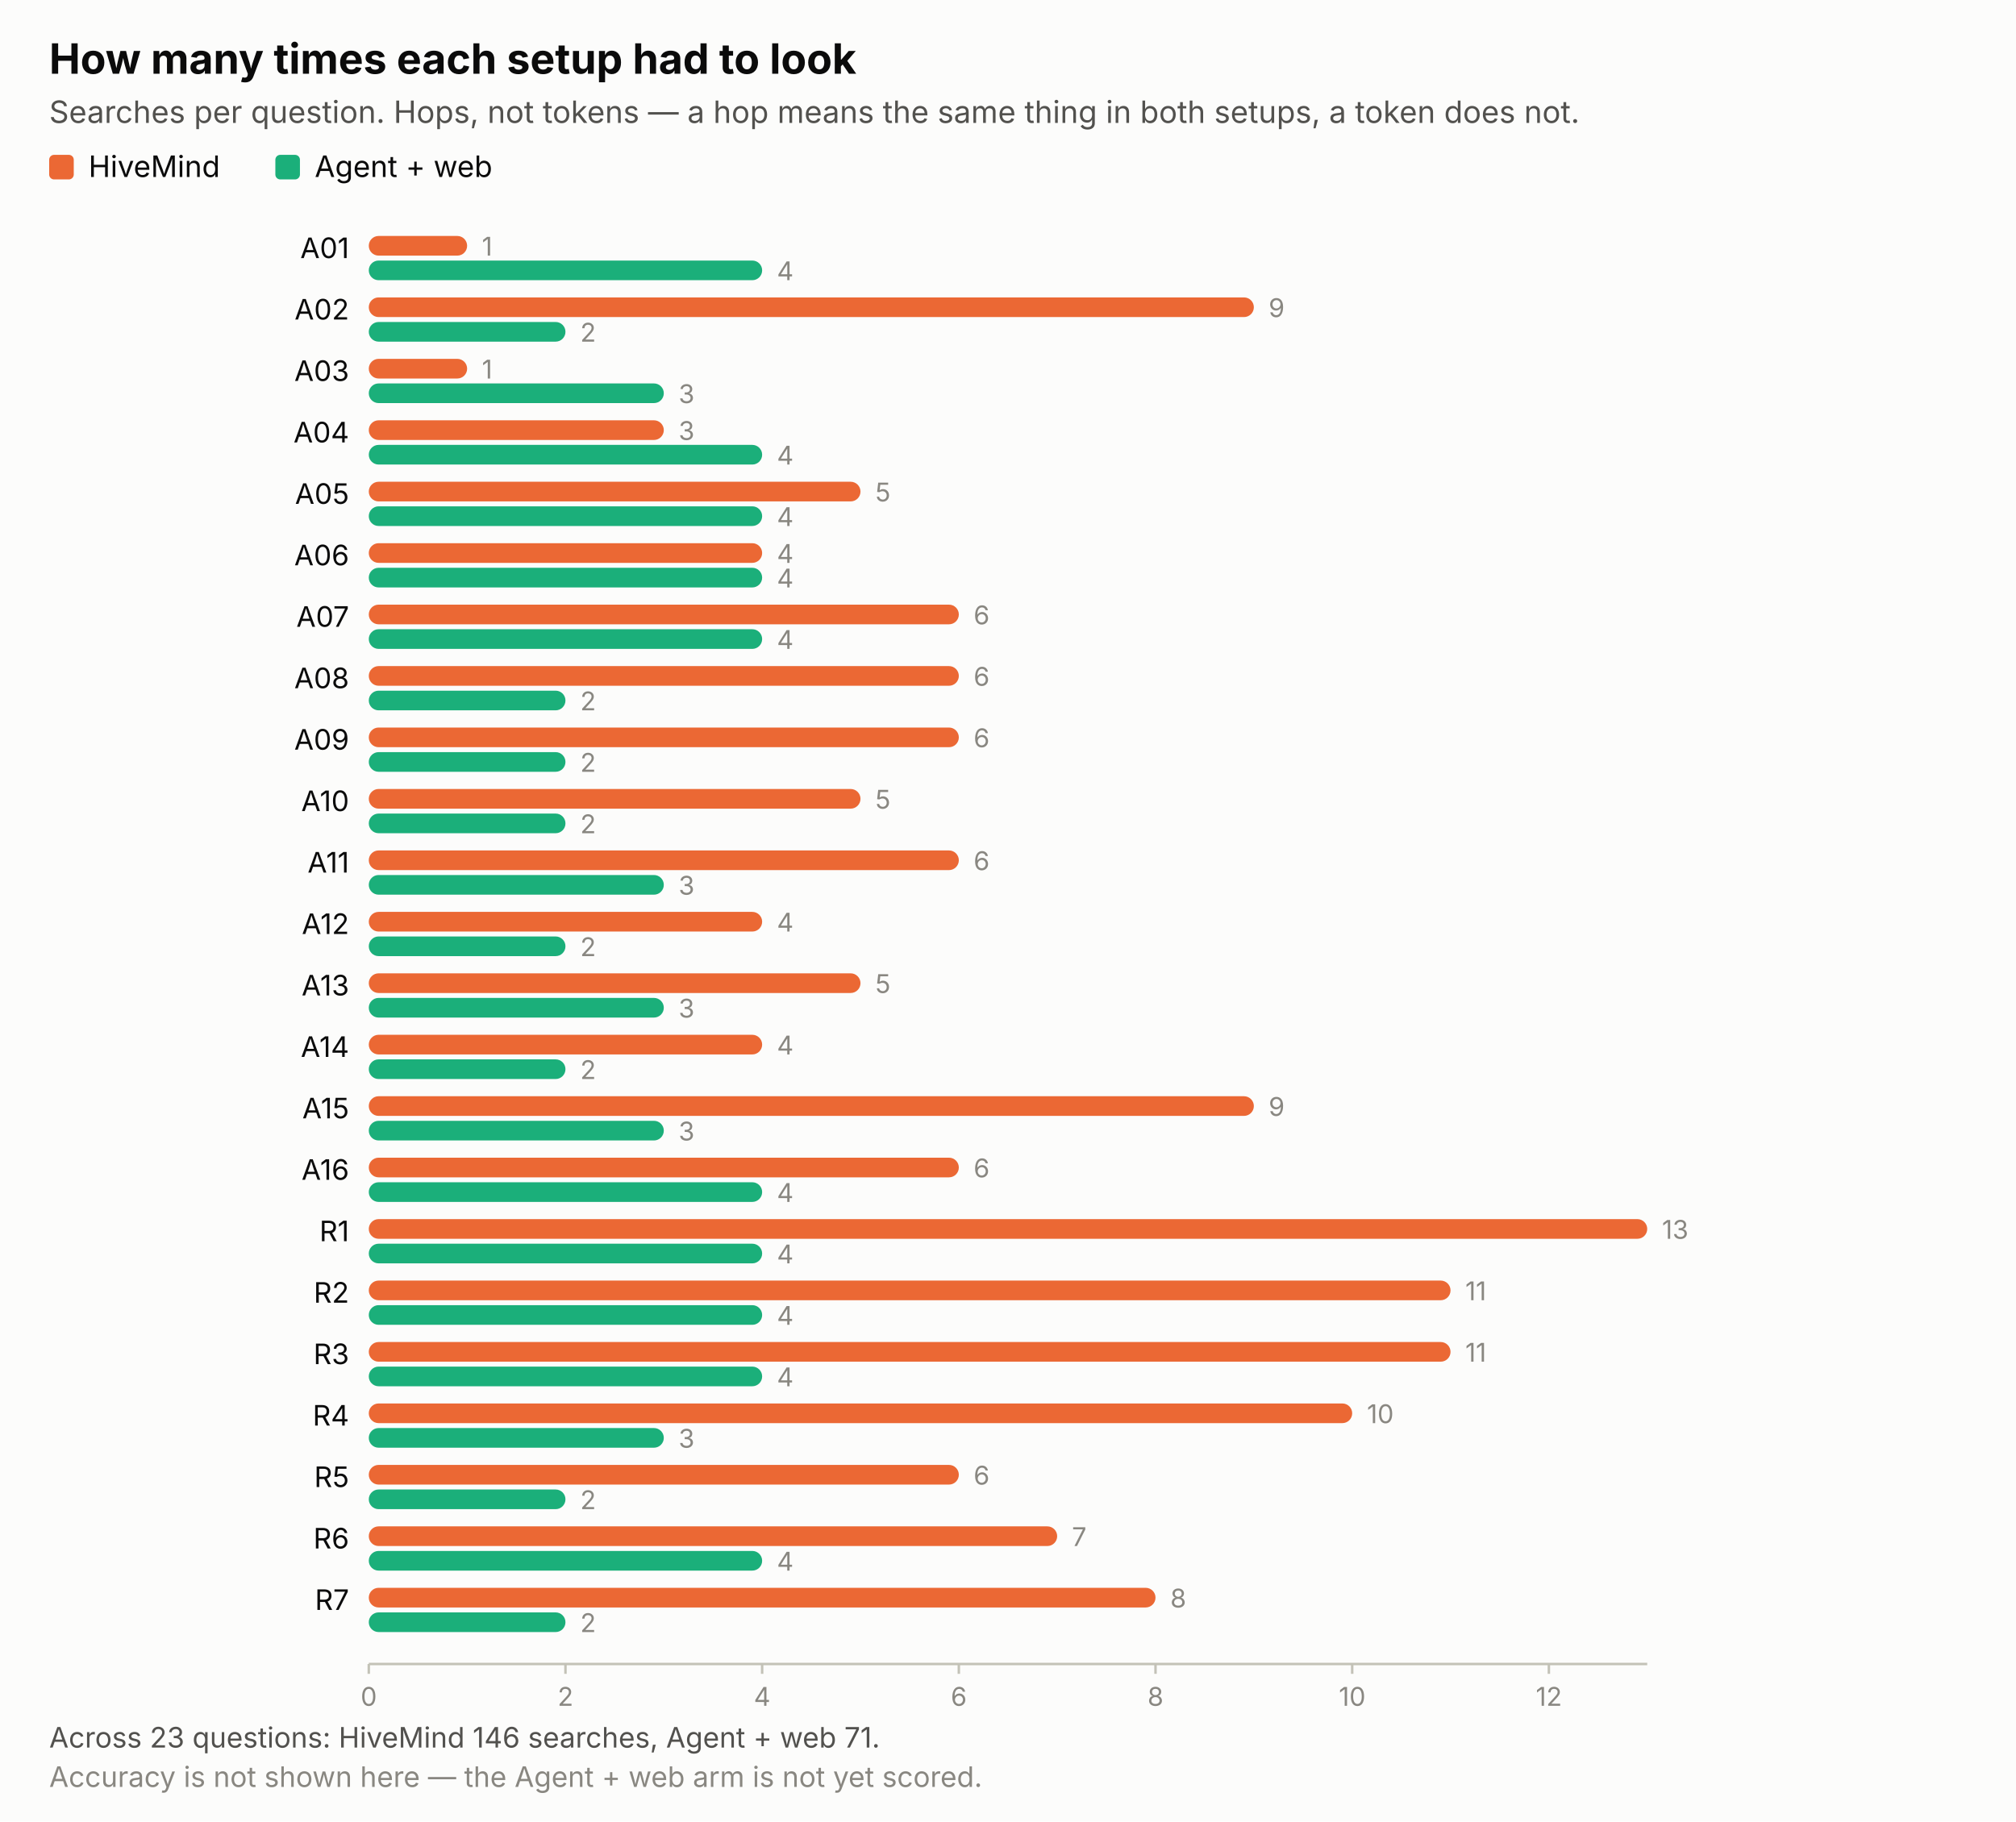
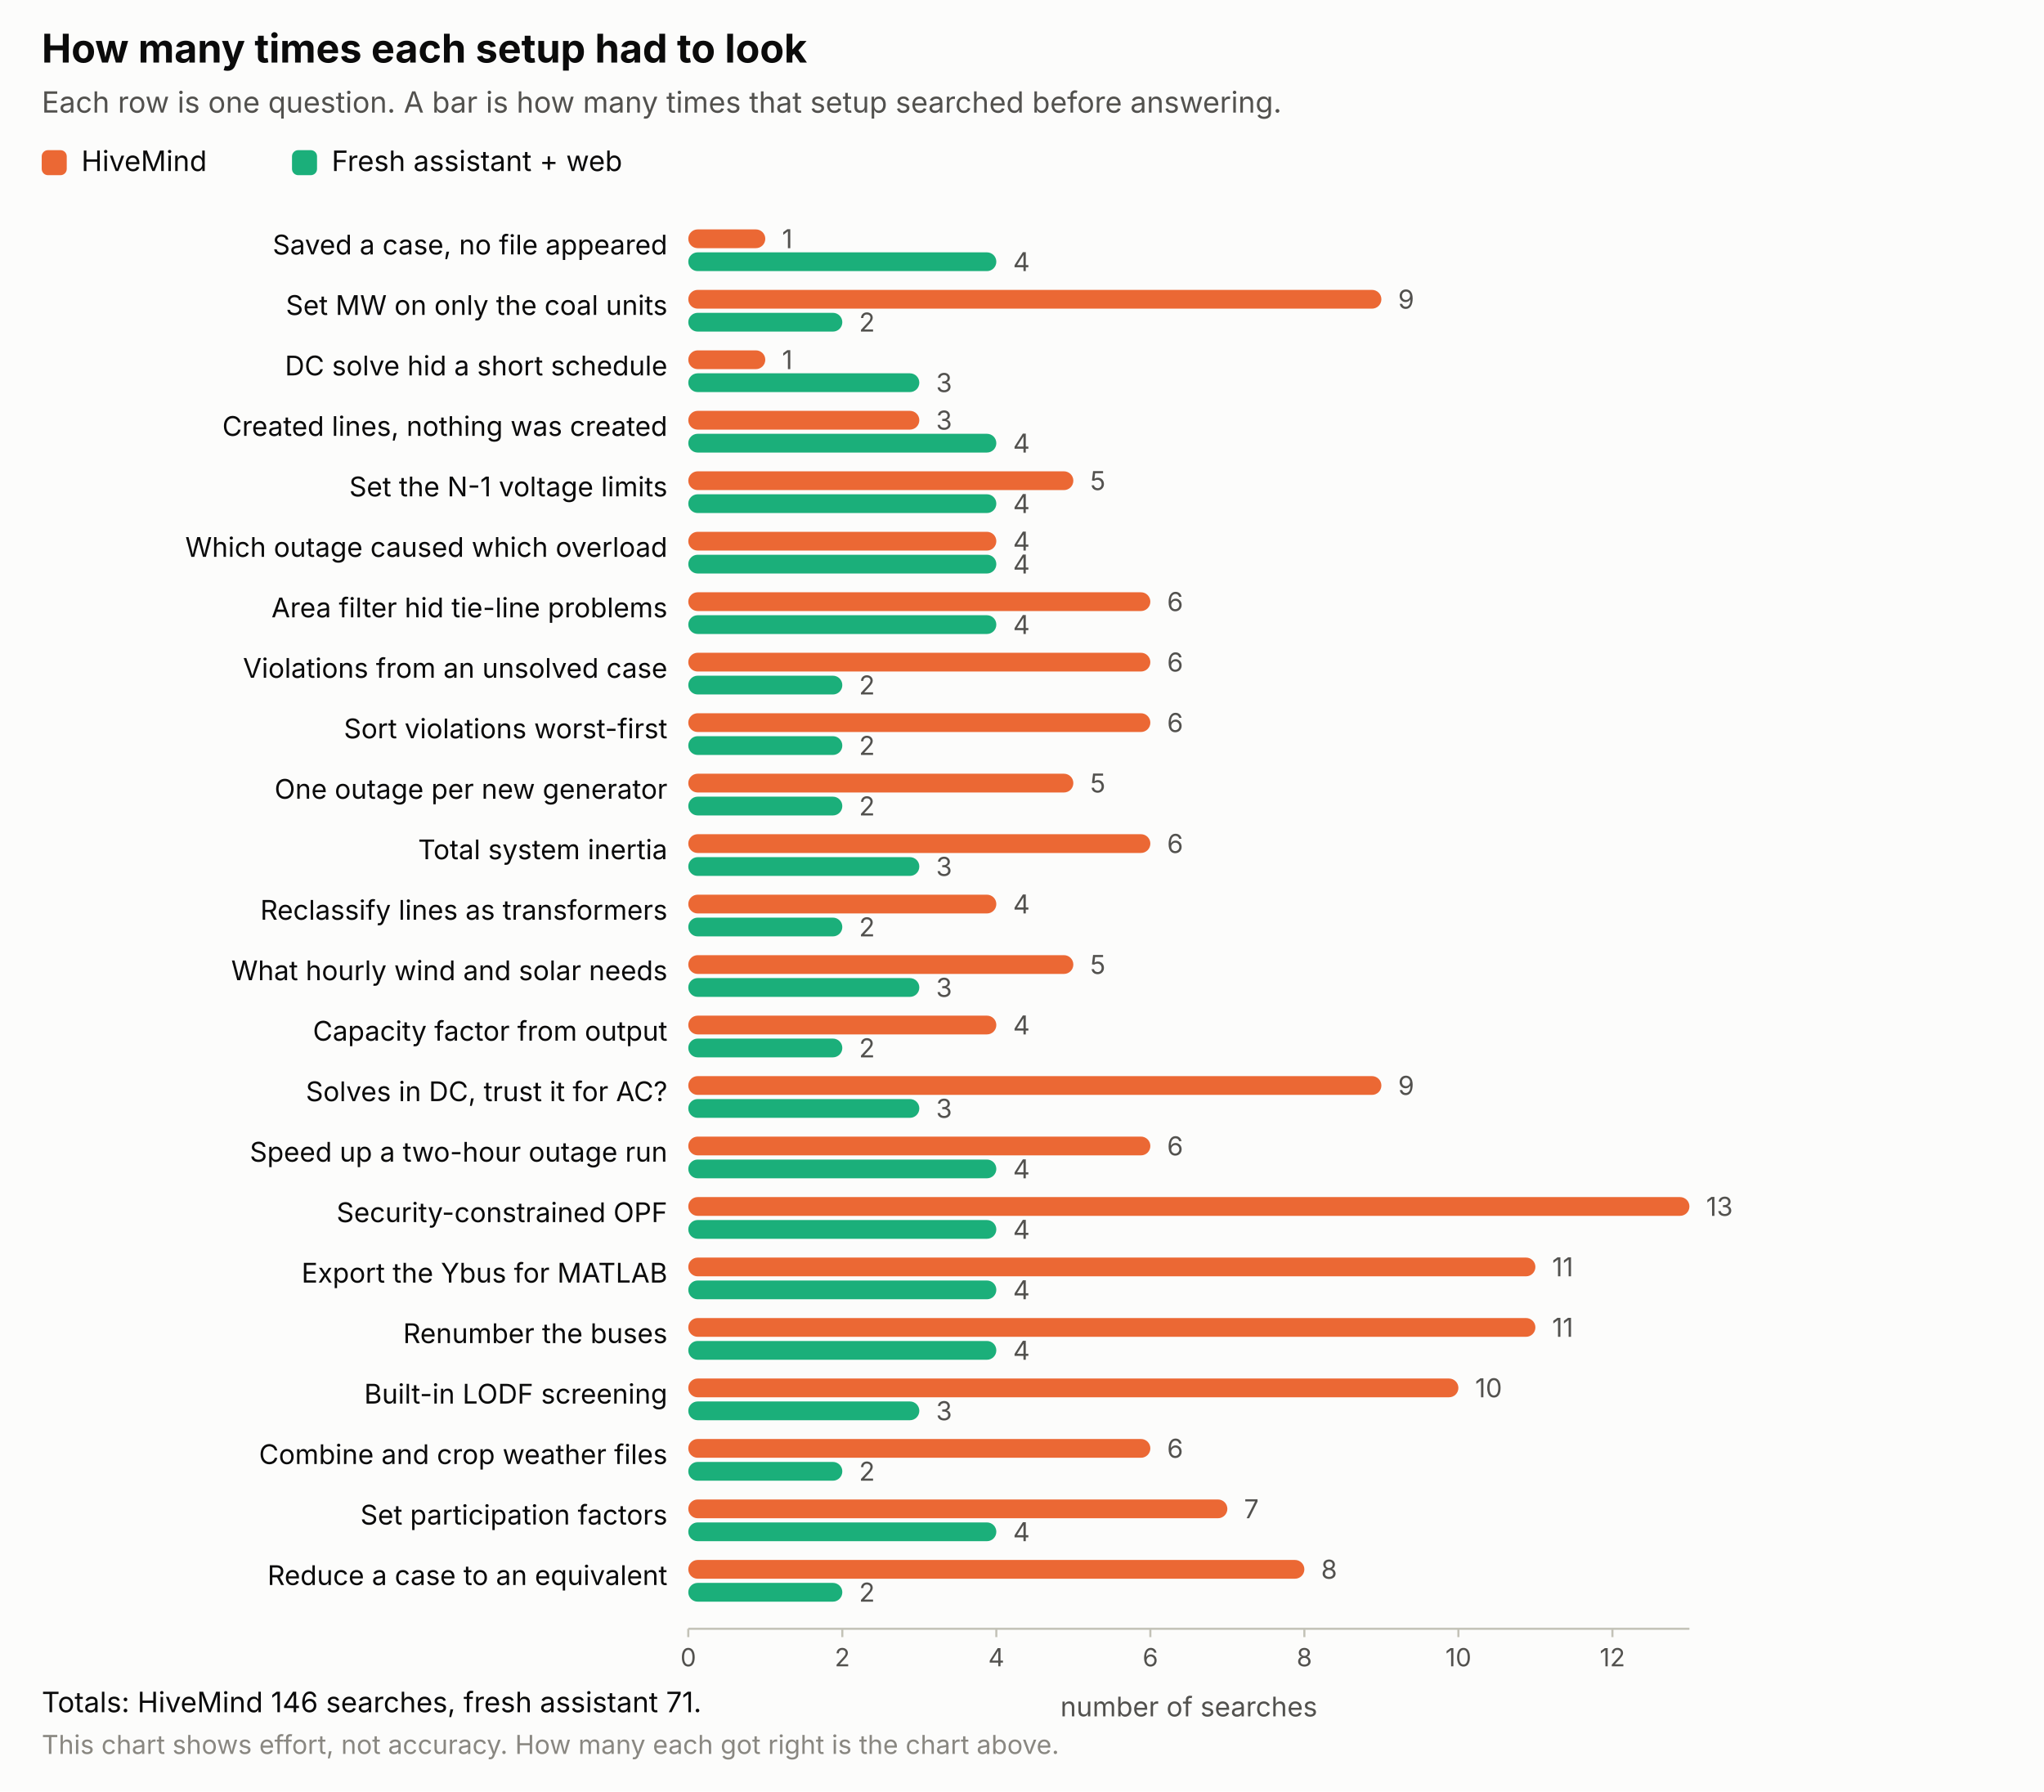
- <svg xmlns="http://www.w3.org/2000/svg" width="820" height="741" viewBox="0 0 820 741" font-family="system-ui, -apple-system, Segoe UI, sans-serif">
-   <rect x="0" y="0" width="820" height="741" fill="#fcfcfb" />
-   <text x="20" y="30" font-size="17" font-weight="700" fill="#0b0b0b">How many times each setup had to look</text>
-   <text x="20" y="50" font-size="12.5" fill="#52514e">Searches per question. Hops, not tokens — a hop means the same thing in both setups, a token does not.</text>
-   <rect x="20" y="63" width="10" height="10" rx="2" fill="#eb6834" />
-   <text x="36" y="72" font-size="12" fill="#0b0b0b">HiveMind</text>
-   <rect x="112" y="63" width="10" height="10" rx="2" fill="#1baf7a" />
-   <text x="128" y="72" font-size="12" fill="#0b0b0b">Agent + web</text>
-   <text x="142" y="105" font-size="11.5" fill="#0b0b0b" text-anchor="end">A01</text>
-   <rect x="150" y="96" width="40.00" height="8" rx="4" fill="#eb6834" />
-   <text x="196.00" y="104" font-size="10.5" fill="#898781">1</text>
-   <rect x="150" y="106" width="160.00" height="8" rx="4" fill="#1baf7a" />
-   <text x="316.00" y="114" font-size="10.5" fill="#898781">4</text>
-   <text x="142" y="130" font-size="11.5" fill="#0b0b0b" text-anchor="end">A02</text>
-   <rect x="150" y="121" width="360.00" height="8" rx="4" fill="#eb6834" />
-   <text x="516.00" y="129" font-size="10.5" fill="#898781">9</text>
-   <rect x="150" y="131" width="80.00" height="8" rx="4" fill="#1baf7a" />
-   <text x="236.00" y="139" font-size="10.5" fill="#898781">2</text>
-   <text x="142" y="155" font-size="11.5" fill="#0b0b0b" text-anchor="end">A03</text>
-   <rect x="150" y="146" width="40.00" height="8" rx="4" fill="#eb6834" />
-   <text x="196.00" y="154" font-size="10.5" fill="#898781">1</text>
-   <rect x="150" y="156" width="120.00" height="8" rx="4" fill="#1baf7a" />
-   <text x="276.00" y="164" font-size="10.5" fill="#898781">3</text>
-   <text x="142" y="180" font-size="11.5" fill="#0b0b0b" text-anchor="end">A04</text>
-   <rect x="150" y="171" width="120.00" height="8" rx="4" fill="#eb6834" />
-   <text x="276.00" y="179" font-size="10.5" fill="#898781">3</text>
-   <rect x="150" y="181" width="160.00" height="8" rx="4" fill="#1baf7a" />
-   <text x="316.00" y="189" font-size="10.5" fill="#898781">4</text>
-   <text x="142" y="205" font-size="11.5" fill="#0b0b0b" text-anchor="end">A05</text>
-   <rect x="150" y="196" width="200.00" height="8" rx="4" fill="#eb6834" />
-   <text x="356.00" y="204" font-size="10.5" fill="#898781">5</text>
-   <rect x="150" y="206" width="160.00" height="8" rx="4" fill="#1baf7a" />
-   <text x="316.00" y="214" font-size="10.5" fill="#898781">4</text>
-   <text x="142" y="230" font-size="11.5" fill="#0b0b0b" text-anchor="end">A06</text>
-   <rect x="150" y="221" width="160.00" height="8" rx="4" fill="#eb6834" />
-   <text x="316.00" y="229" font-size="10.5" fill="#898781">4</text>
-   <rect x="150" y="231" width="160.00" height="8" rx="4" fill="#1baf7a" />
-   <text x="316.00" y="239" font-size="10.5" fill="#898781">4</text>
-   <text x="142" y="255" font-size="11.5" fill="#0b0b0b" text-anchor="end">A07</text>
-   <rect x="150" y="246" width="240.00" height="8" rx="4" fill="#eb6834" />
-   <text x="396.00" y="254" font-size="10.5" fill="#898781">6</text>
-   <rect x="150" y="256" width="160.00" height="8" rx="4" fill="#1baf7a" />
-   <text x="316.00" y="264" font-size="10.5" fill="#898781">4</text>
-   <text x="142" y="280" font-size="11.5" fill="#0b0b0b" text-anchor="end">A08</text>
-   <rect x="150" y="271" width="240.00" height="8" rx="4" fill="#eb6834" />
-   <text x="396.00" y="279" font-size="10.5" fill="#898781">6</text>
-   <rect x="150" y="281" width="80.00" height="8" rx="4" fill="#1baf7a" />
-   <text x="236.00" y="289" font-size="10.5" fill="#898781">2</text>
-   <text x="142" y="305" font-size="11.5" fill="#0b0b0b" text-anchor="end">A09</text>
-   <rect x="150" y="296" width="240.00" height="8" rx="4" fill="#eb6834" />
-   <text x="396.00" y="304" font-size="10.5" fill="#898781">6</text>
-   <rect x="150" y="306" width="80.00" height="8" rx="4" fill="#1baf7a" />
-   <text x="236.00" y="314" font-size="10.5" fill="#898781">2</text>
-   <text x="142" y="330" font-size="11.5" fill="#0b0b0b" text-anchor="end">A10</text>
-   <rect x="150" y="321" width="200.00" height="8" rx="4" fill="#eb6834" />
-   <text x="356.00" y="329" font-size="10.5" fill="#898781">5</text>
-   <rect x="150" y="331" width="80.00" height="8" rx="4" fill="#1baf7a" />
-   <text x="236.00" y="339" font-size="10.5" fill="#898781">2</text>
-   <text x="142" y="355" font-size="11.5" fill="#0b0b0b" text-anchor="end">A11</text>
-   <rect x="150" y="346" width="240.00" height="8" rx="4" fill="#eb6834" />
-   <text x="396.00" y="354" font-size="10.5" fill="#898781">6</text>
-   <rect x="150" y="356" width="120.00" height="8" rx="4" fill="#1baf7a" />
-   <text x="276.00" y="364" font-size="10.5" fill="#898781">3</text>
-   <text x="142" y="380" font-size="11.5" fill="#0b0b0b" text-anchor="end">A12</text>
-   <rect x="150" y="371" width="160.00" height="8" rx="4" fill="#eb6834" />
-   <text x="316.00" y="379" font-size="10.5" fill="#898781">4</text>
-   <rect x="150" y="381" width="80.00" height="8" rx="4" fill="#1baf7a" />
-   <text x="236.00" y="389" font-size="10.5" fill="#898781">2</text>
-   <text x="142" y="405" font-size="11.5" fill="#0b0b0b" text-anchor="end">A13</text>
-   <rect x="150" y="396" width="200.00" height="8" rx="4" fill="#eb6834" />
-   <text x="356.00" y="404" font-size="10.5" fill="#898781">5</text>
-   <rect x="150" y="406" width="120.00" height="8" rx="4" fill="#1baf7a" />
-   <text x="276.00" y="414" font-size="10.5" fill="#898781">3</text>
-   <text x="142" y="430" font-size="11.5" fill="#0b0b0b" text-anchor="end">A14</text>
-   <rect x="150" y="421" width="160.00" height="8" rx="4" fill="#eb6834" />
-   <text x="316.00" y="429" font-size="10.5" fill="#898781">4</text>
-   <rect x="150" y="431" width="80.00" height="8" rx="4" fill="#1baf7a" />
-   <text x="236.00" y="439" font-size="10.5" fill="#898781">2</text>
-   <text x="142" y="455" font-size="11.5" fill="#0b0b0b" text-anchor="end">A15</text>
-   <rect x="150" y="446" width="360.00" height="8" rx="4" fill="#eb6834" />
-   <text x="516.00" y="454" font-size="10.5" fill="#898781">9</text>
-   <rect x="150" y="456" width="120.00" height="8" rx="4" fill="#1baf7a" />
-   <text x="276.00" y="464" font-size="10.5" fill="#898781">3</text>
-   <text x="142" y="480" font-size="11.5" fill="#0b0b0b" text-anchor="end">A16</text>
-   <rect x="150" y="471" width="240.00" height="8" rx="4" fill="#eb6834" />
-   <text x="396.00" y="479" font-size="10.5" fill="#898781">6</text>
-   <rect x="150" y="481" width="160.00" height="8" rx="4" fill="#1baf7a" />
-   <text x="316.00" y="489" font-size="10.5" fill="#898781">4</text>
-   <text x="142" y="505" font-size="11.5" fill="#0b0b0b" text-anchor="end">R1</text>
-   <rect x="150" y="496" width="520.00" height="8" rx="4" fill="#eb6834" />
-   <text x="676.00" y="504" font-size="10.5" fill="#898781">13</text>
-   <rect x="150" y="506" width="160.00" height="8" rx="4" fill="#1baf7a" />
-   <text x="316.00" y="514" font-size="10.5" fill="#898781">4</text>
-   <text x="142" y="530" font-size="11.5" fill="#0b0b0b" text-anchor="end">R2</text>
-   <rect x="150" y="521" width="440.00" height="8" rx="4" fill="#eb6834" />
-   <text x="596.00" y="529" font-size="10.5" fill="#898781">11</text>
-   <rect x="150" y="531" width="160.00" height="8" rx="4" fill="#1baf7a" />
-   <text x="316.00" y="539" font-size="10.5" fill="#898781">4</text>
-   <text x="142" y="555" font-size="11.5" fill="#0b0b0b" text-anchor="end">R3</text>
-   <rect x="150" y="546" width="440.00" height="8" rx="4" fill="#eb6834" />
-   <text x="596.00" y="554" font-size="10.5" fill="#898781">11</text>
-   <rect x="150" y="556" width="160.00" height="8" rx="4" fill="#1baf7a" />
-   <text x="316.00" y="564" font-size="10.5" fill="#898781">4</text>
-   <text x="142" y="580" font-size="11.5" fill="#0b0b0b" text-anchor="end">R4</text>
-   <rect x="150" y="571" width="400.00" height="8" rx="4" fill="#eb6834" />
-   <text x="556.00" y="579" font-size="10.5" fill="#898781">10</text>
-   <rect x="150" y="581" width="120.00" height="8" rx="4" fill="#1baf7a" />
-   <text x="276.00" y="589" font-size="10.5" fill="#898781">3</text>
-   <text x="142" y="605" font-size="11.5" fill="#0b0b0b" text-anchor="end">R5</text>
-   <rect x="150" y="596" width="240.00" height="8" rx="4" fill="#eb6834" />
-   <text x="396.00" y="604" font-size="10.5" fill="#898781">6</text>
-   <rect x="150" y="606" width="80.00" height="8" rx="4" fill="#1baf7a" />
-   <text x="236.00" y="614" font-size="10.5" fill="#898781">2</text>
-   <text x="142" y="630" font-size="11.5" fill="#0b0b0b" text-anchor="end">R6</text>
-   <rect x="150" y="621" width="280.00" height="8" rx="4" fill="#eb6834" />
-   <text x="436.00" y="629" font-size="10.5" fill="#898781">7</text>
-   <rect x="150" y="631" width="160.00" height="8" rx="4" fill="#1baf7a" />
-   <text x="316.00" y="639" font-size="10.5" fill="#898781">4</text>
-   <text x="142" y="655" font-size="11.5" fill="#0b0b0b" text-anchor="end">R7</text>
-   <rect x="150" y="646" width="320.00" height="8" rx="4" fill="#eb6834" />
-   <text x="476.00" y="654" font-size="10.5" fill="#898781">8</text>
-   <rect x="150" y="656" width="80.00" height="8" rx="4" fill="#1baf7a" />
-   <text x="236.00" y="664" font-size="10.5" fill="#898781">2</text>
-   <line x1="150" y1="677" x2="670" y2="677" stroke="#c3c2b7" stroke-width="1" />
-   <line x1="150.00" y1="677" x2="150.00" y2="681" stroke="#c3c2b7" stroke-width="1" />
-   <text x="150.00" y="694" font-size="10.5" fill="#898781" text-anchor="middle">0</text>
-   <line x1="230.00" y1="677" x2="230.00" y2="681" stroke="#c3c2b7" stroke-width="1" />
-   <text x="230.00" y="694" font-size="10.5" fill="#898781" text-anchor="middle">2</text>
-   <line x1="310.00" y1="677" x2="310.00" y2="681" stroke="#c3c2b7" stroke-width="1" />
-   <text x="310.00" y="694" font-size="10.5" fill="#898781" text-anchor="middle">4</text>
-   <line x1="390.00" y1="677" x2="390.00" y2="681" stroke="#c3c2b7" stroke-width="1" />
-   <text x="390.00" y="694" font-size="10.5" fill="#898781" text-anchor="middle">6</text>
-   <line x1="470.00" y1="677" x2="470.00" y2="681" stroke="#c3c2b7" stroke-width="1" />
-   <text x="470.00" y="694" font-size="10.5" fill="#898781" text-anchor="middle">8</text>
-   <line x1="550.00" y1="677" x2="550.00" y2="681" stroke="#c3c2b7" stroke-width="1" />
-   <text x="550.00" y="694" font-size="10.5" fill="#898781" text-anchor="middle">10</text>
-   <line x1="630.00" y1="677" x2="630.00" y2="681" stroke="#c3c2b7" stroke-width="1" />
-   <text x="630.00" y="694" font-size="10.5" fill="#898781" text-anchor="middle">12</text>
-   <text x="20" y="711" font-size="11.5" fill="#52514e">Across 23 questions: HiveMind 146 searches, Agent + web 71.</text>
-   <text x="20" y="727" font-size="11.5" fill="#898781">Accuracy is not shown here — the Agent + web arm is not yet scored.</text>
+ <svg xmlns="http://www.w3.org/2000/svg" width="980" height="859" viewBox="0 0 980 859" font-family="system-ui, -apple-system, Segoe UI, sans-serif">
+   <rect x="0" y="0" width="980" height="859" fill="#fcfcfb" />
+   <text x="20" y="30" font-size="19" font-weight="700" fill="#0b0b0b">How many times each setup had to look</text>
+   <text x="20" y="54" font-size="14" fill="#52514e">Each row is one question. A bar is how many times that setup searched before answering.</text>
+   <rect x="20" y="72" width="12" height="12" rx="3" fill="#eb6834" />
+   <text x="39" y="82" font-size="13.5" fill="#0b0b0b">HiveMind</text>
+   <rect x="140" y="72" width="12" height="12" rx="3" fill="#1baf7a" />
+   <text x="159" y="82" font-size="13.5" fill="#0b0b0b">Fresh assistant + web</text>
+   <text x="320" y="122" font-size="13" fill="#0b0b0b" text-anchor="end">Saved a case, no file appeared</text>
+   <rect x="330" y="110" width="36.92" height="9" rx="4.5" fill="#eb6834" />
+   <text x="374.92" y="119" font-size="12.5" fill="#52514e">1</text>
+   <rect x="330" y="121" width="147.69" height="9" rx="4.5" fill="#1baf7a" />
+   <text x="485.69" y="130" font-size="12.5" fill="#52514e">4</text>
+   <text x="320" y="151" font-size="13" fill="#0b0b0b" text-anchor="end">Set MW on only the coal units</text>
+   <rect x="330" y="139" width="332.31" height="9" rx="4.5" fill="#eb6834" />
+   <text x="670.31" y="148" font-size="12.5" fill="#52514e">9</text>
+   <rect x="330" y="150" width="73.85" height="9" rx="4.5" fill="#1baf7a" />
+   <text x="411.85" y="159" font-size="12.5" fill="#52514e">2</text>
+   <text x="320" y="180" font-size="13" fill="#0b0b0b" text-anchor="end">DC solve hid a short schedule</text>
+   <rect x="330" y="168" width="36.92" height="9" rx="4.5" fill="#eb6834" />
+   <text x="374.92" y="177" font-size="12.5" fill="#52514e">1</text>
+   <rect x="330" y="179" width="110.77" height="9" rx="4.5" fill="#1baf7a" />
+   <text x="448.77" y="188" font-size="12.5" fill="#52514e">3</text>
+   <text x="320" y="209" font-size="13" fill="#0b0b0b" text-anchor="end">Created lines, nothing was created</text>
+   <rect x="330" y="197" width="110.77" height="9" rx="4.5" fill="#eb6834" />
+   <text x="448.77" y="206" font-size="12.5" fill="#52514e">3</text>
+   <rect x="330" y="208" width="147.69" height="9" rx="4.5" fill="#1baf7a" />
+   <text x="485.69" y="217" font-size="12.5" fill="#52514e">4</text>
+   <text x="320" y="238" font-size="13" fill="#0b0b0b" text-anchor="end">Set the N-1 voltage limits</text>
+   <rect x="330" y="226" width="184.62" height="9" rx="4.5" fill="#eb6834" />
+   <text x="522.62" y="235" font-size="12.5" fill="#52514e">5</text>
+   <rect x="330" y="237" width="147.69" height="9" rx="4.5" fill="#1baf7a" />
+   <text x="485.69" y="246" font-size="12.5" fill="#52514e">4</text>
+   <text x="320" y="267" font-size="13" fill="#0b0b0b" text-anchor="end">Which outage caused which overload</text>
+   <rect x="330" y="255" width="147.69" height="9" rx="4.5" fill="#eb6834" />
+   <text x="485.69" y="264" font-size="12.5" fill="#52514e">4</text>
+   <rect x="330" y="266" width="147.69" height="9" rx="4.5" fill="#1baf7a" />
+   <text x="485.69" y="275" font-size="12.5" fill="#52514e">4</text>
+   <text x="320" y="296" font-size="13" fill="#0b0b0b" text-anchor="end">Area filter hid tie-line problems</text>
+   <rect x="330" y="284" width="221.54" height="9" rx="4.5" fill="#eb6834" />
+   <text x="559.54" y="293" font-size="12.5" fill="#52514e">6</text>
+   <rect x="330" y="295" width="147.69" height="9" rx="4.5" fill="#1baf7a" />
+   <text x="485.69" y="304" font-size="12.5" fill="#52514e">4</text>
+   <text x="320" y="325" font-size="13" fill="#0b0b0b" text-anchor="end">Violations from an unsolved case</text>
+   <rect x="330" y="313" width="221.54" height="9" rx="4.5" fill="#eb6834" />
+   <text x="559.54" y="322" font-size="12.5" fill="#52514e">6</text>
+   <rect x="330" y="324" width="73.85" height="9" rx="4.5" fill="#1baf7a" />
+   <text x="411.85" y="333" font-size="12.5" fill="#52514e">2</text>
+   <text x="320" y="354" font-size="13" fill="#0b0b0b" text-anchor="end">Sort violations worst-first</text>
+   <rect x="330" y="342" width="221.54" height="9" rx="4.5" fill="#eb6834" />
+   <text x="559.54" y="351" font-size="12.5" fill="#52514e">6</text>
+   <rect x="330" y="353" width="73.85" height="9" rx="4.5" fill="#1baf7a" />
+   <text x="411.85" y="362" font-size="12.5" fill="#52514e">2</text>
+   <text x="320" y="383" font-size="13" fill="#0b0b0b" text-anchor="end">One outage per new generator</text>
+   <rect x="330" y="371" width="184.62" height="9" rx="4.5" fill="#eb6834" />
+   <text x="522.62" y="380" font-size="12.5" fill="#52514e">5</text>
+   <rect x="330" y="382" width="73.85" height="9" rx="4.5" fill="#1baf7a" />
+   <text x="411.85" y="391" font-size="12.5" fill="#52514e">2</text>
+   <text x="320" y="412" font-size="13" fill="#0b0b0b" text-anchor="end">Total system inertia</text>
+   <rect x="330" y="400" width="221.54" height="9" rx="4.5" fill="#eb6834" />
+   <text x="559.54" y="409" font-size="12.5" fill="#52514e">6</text>
+   <rect x="330" y="411" width="110.77" height="9" rx="4.5" fill="#1baf7a" />
+   <text x="448.77" y="420" font-size="12.5" fill="#52514e">3</text>
+   <text x="320" y="441" font-size="13" fill="#0b0b0b" text-anchor="end">Reclassify lines as transformers</text>
+   <rect x="330" y="429" width="147.69" height="9" rx="4.5" fill="#eb6834" />
+   <text x="485.69" y="438" font-size="12.5" fill="#52514e">4</text>
+   <rect x="330" y="440" width="73.85" height="9" rx="4.5" fill="#1baf7a" />
+   <text x="411.85" y="449" font-size="12.5" fill="#52514e">2</text>
+   <text x="320" y="470" font-size="13" fill="#0b0b0b" text-anchor="end">What hourly wind and solar needs</text>
+   <rect x="330" y="458" width="184.62" height="9" rx="4.5" fill="#eb6834" />
+   <text x="522.62" y="467" font-size="12.5" fill="#52514e">5</text>
+   <rect x="330" y="469" width="110.77" height="9" rx="4.5" fill="#1baf7a" />
+   <text x="448.77" y="478" font-size="12.5" fill="#52514e">3</text>
+   <text x="320" y="499" font-size="13" fill="#0b0b0b" text-anchor="end">Capacity factor from output</text>
+   <rect x="330" y="487" width="147.69" height="9" rx="4.5" fill="#eb6834" />
+   <text x="485.69" y="496" font-size="12.5" fill="#52514e">4</text>
+   <rect x="330" y="498" width="73.85" height="9" rx="4.5" fill="#1baf7a" />
+   <text x="411.85" y="507" font-size="12.5" fill="#52514e">2</text>
+   <text x="320" y="528" font-size="13" fill="#0b0b0b" text-anchor="end">Solves in DC, trust it for AC?</text>
+   <rect x="330" y="516" width="332.31" height="9" rx="4.5" fill="#eb6834" />
+   <text x="670.31" y="525" font-size="12.5" fill="#52514e">9</text>
+   <rect x="330" y="527" width="110.77" height="9" rx="4.5" fill="#1baf7a" />
+   <text x="448.77" y="536" font-size="12.5" fill="#52514e">3</text>
+   <text x="320" y="557" font-size="13" fill="#0b0b0b" text-anchor="end">Speed up a two-hour outage run</text>
+   <rect x="330" y="545" width="221.54" height="9" rx="4.5" fill="#eb6834" />
+   <text x="559.54" y="554" font-size="12.5" fill="#52514e">6</text>
+   <rect x="330" y="556" width="147.69" height="9" rx="4.5" fill="#1baf7a" />
+   <text x="485.69" y="565" font-size="12.5" fill="#52514e">4</text>
+   <text x="320" y="586" font-size="13" fill="#0b0b0b" text-anchor="end">Security-constrained OPF</text>
+   <rect x="330" y="574" width="480.00" height="9" rx="4.5" fill="#eb6834" />
+   <text x="818.00" y="583" font-size="12.5" fill="#52514e">13</text>
+   <rect x="330" y="585" width="147.69" height="9" rx="4.5" fill="#1baf7a" />
+   <text x="485.69" y="594" font-size="12.5" fill="#52514e">4</text>
+   <text x="320" y="615" font-size="13" fill="#0b0b0b" text-anchor="end">Export the Ybus for MATLAB</text>
+   <rect x="330" y="603" width="406.15" height="9" rx="4.5" fill="#eb6834" />
+   <text x="744.15" y="612" font-size="12.5" fill="#52514e">11</text>
+   <rect x="330" y="614" width="147.69" height="9" rx="4.5" fill="#1baf7a" />
+   <text x="485.69" y="623" font-size="12.5" fill="#52514e">4</text>
+   <text x="320" y="644" font-size="13" fill="#0b0b0b" text-anchor="end">Renumber the buses</text>
+   <rect x="330" y="632" width="406.15" height="9" rx="4.5" fill="#eb6834" />
+   <text x="744.15" y="641" font-size="12.5" fill="#52514e">11</text>
+   <rect x="330" y="643" width="147.69" height="9" rx="4.5" fill="#1baf7a" />
+   <text x="485.69" y="652" font-size="12.5" fill="#52514e">4</text>
+   <text x="320" y="673" font-size="13" fill="#0b0b0b" text-anchor="end">Built-in LODF screening</text>
+   <rect x="330" y="661" width="369.23" height="9" rx="4.5" fill="#eb6834" />
+   <text x="707.23" y="670" font-size="12.5" fill="#52514e">10</text>
+   <rect x="330" y="672" width="110.77" height="9" rx="4.5" fill="#1baf7a" />
+   <text x="448.77" y="681" font-size="12.5" fill="#52514e">3</text>
+   <text x="320" y="702" font-size="13" fill="#0b0b0b" text-anchor="end">Combine and crop weather files</text>
+   <rect x="330" y="690" width="221.54" height="9" rx="4.5" fill="#eb6834" />
+   <text x="559.54" y="699" font-size="12.5" fill="#52514e">6</text>
+   <rect x="330" y="701" width="73.85" height="9" rx="4.5" fill="#1baf7a" />
+   <text x="411.85" y="710" font-size="12.5" fill="#52514e">2</text>
+   <text x="320" y="731" font-size="13" fill="#0b0b0b" text-anchor="end">Set participation factors</text>
+   <rect x="330" y="719" width="258.46" height="9" rx="4.5" fill="#eb6834" />
+   <text x="596.46" y="728" font-size="12.5" fill="#52514e">7</text>
+   <rect x="330" y="730" width="147.69" height="9" rx="4.5" fill="#1baf7a" />
+   <text x="485.69" y="739" font-size="12.5" fill="#52514e">4</text>
+   <text x="320" y="760" font-size="13" fill="#0b0b0b" text-anchor="end">Reduce a case to an equivalent</text>
+   <rect x="330" y="748" width="295.38" height="9" rx="4.5" fill="#eb6834" />
+   <text x="633.38" y="757" font-size="12.5" fill="#52514e">8</text>
+   <rect x="330" y="759" width="73.85" height="9" rx="4.5" fill="#1baf7a" />
+   <text x="411.85" y="768" font-size="12.5" fill="#52514e">2</text>
+   <line x1="330" y1="781" x2="810" y2="781" stroke="#c3c2b7" stroke-width="1" />
+   <line x1="330.00" y1="781" x2="330.00" y2="785" stroke="#c3c2b7" stroke-width="1" />
+   <text x="330.00" y="799" font-size="12" fill="#52514e" text-anchor="middle">0</text>
+   <line x1="403.85" y1="781" x2="403.85" y2="785" stroke="#c3c2b7" stroke-width="1" />
+   <text x="403.85" y="799" font-size="12" fill="#52514e" text-anchor="middle">2</text>
+   <line x1="477.69" y1="781" x2="477.69" y2="785" stroke="#c3c2b7" stroke-width="1" />
+   <text x="477.69" y="799" font-size="12" fill="#52514e" text-anchor="middle">4</text>
+   <line x1="551.54" y1="781" x2="551.54" y2="785" stroke="#c3c2b7" stroke-width="1" />
+   <text x="551.54" y="799" font-size="12" fill="#52514e" text-anchor="middle">6</text>
+   <line x1="625.38" y1="781" x2="625.38" y2="785" stroke="#c3c2b7" stroke-width="1" />
+   <text x="625.38" y="799" font-size="12" fill="#52514e" text-anchor="middle">8</text>
+   <line x1="699.23" y1="781" x2="699.23" y2="785" stroke="#c3c2b7" stroke-width="1" />
+   <text x="699.23" y="799" font-size="12" fill="#52514e" text-anchor="middle">10</text>
+   <line x1="773.08" y1="781" x2="773.08" y2="785" stroke="#c3c2b7" stroke-width="1" />
+   <text x="773.08" y="799" font-size="12" fill="#52514e" text-anchor="middle">12</text>
+   <text x="570" y="823" font-size="13" fill="#52514e" text-anchor="middle">number of searches</text>
+   <text x="20" y="821" font-size="13.5" fill="#0b0b0b">Totals: HiveMind 146 searches, fresh assistant 71.</text>
+   <text x="20" y="841" font-size="12.5" fill="#898781">This chart shows effort, not accuracy. How many each got right is the chart above.</text>
</svg>
